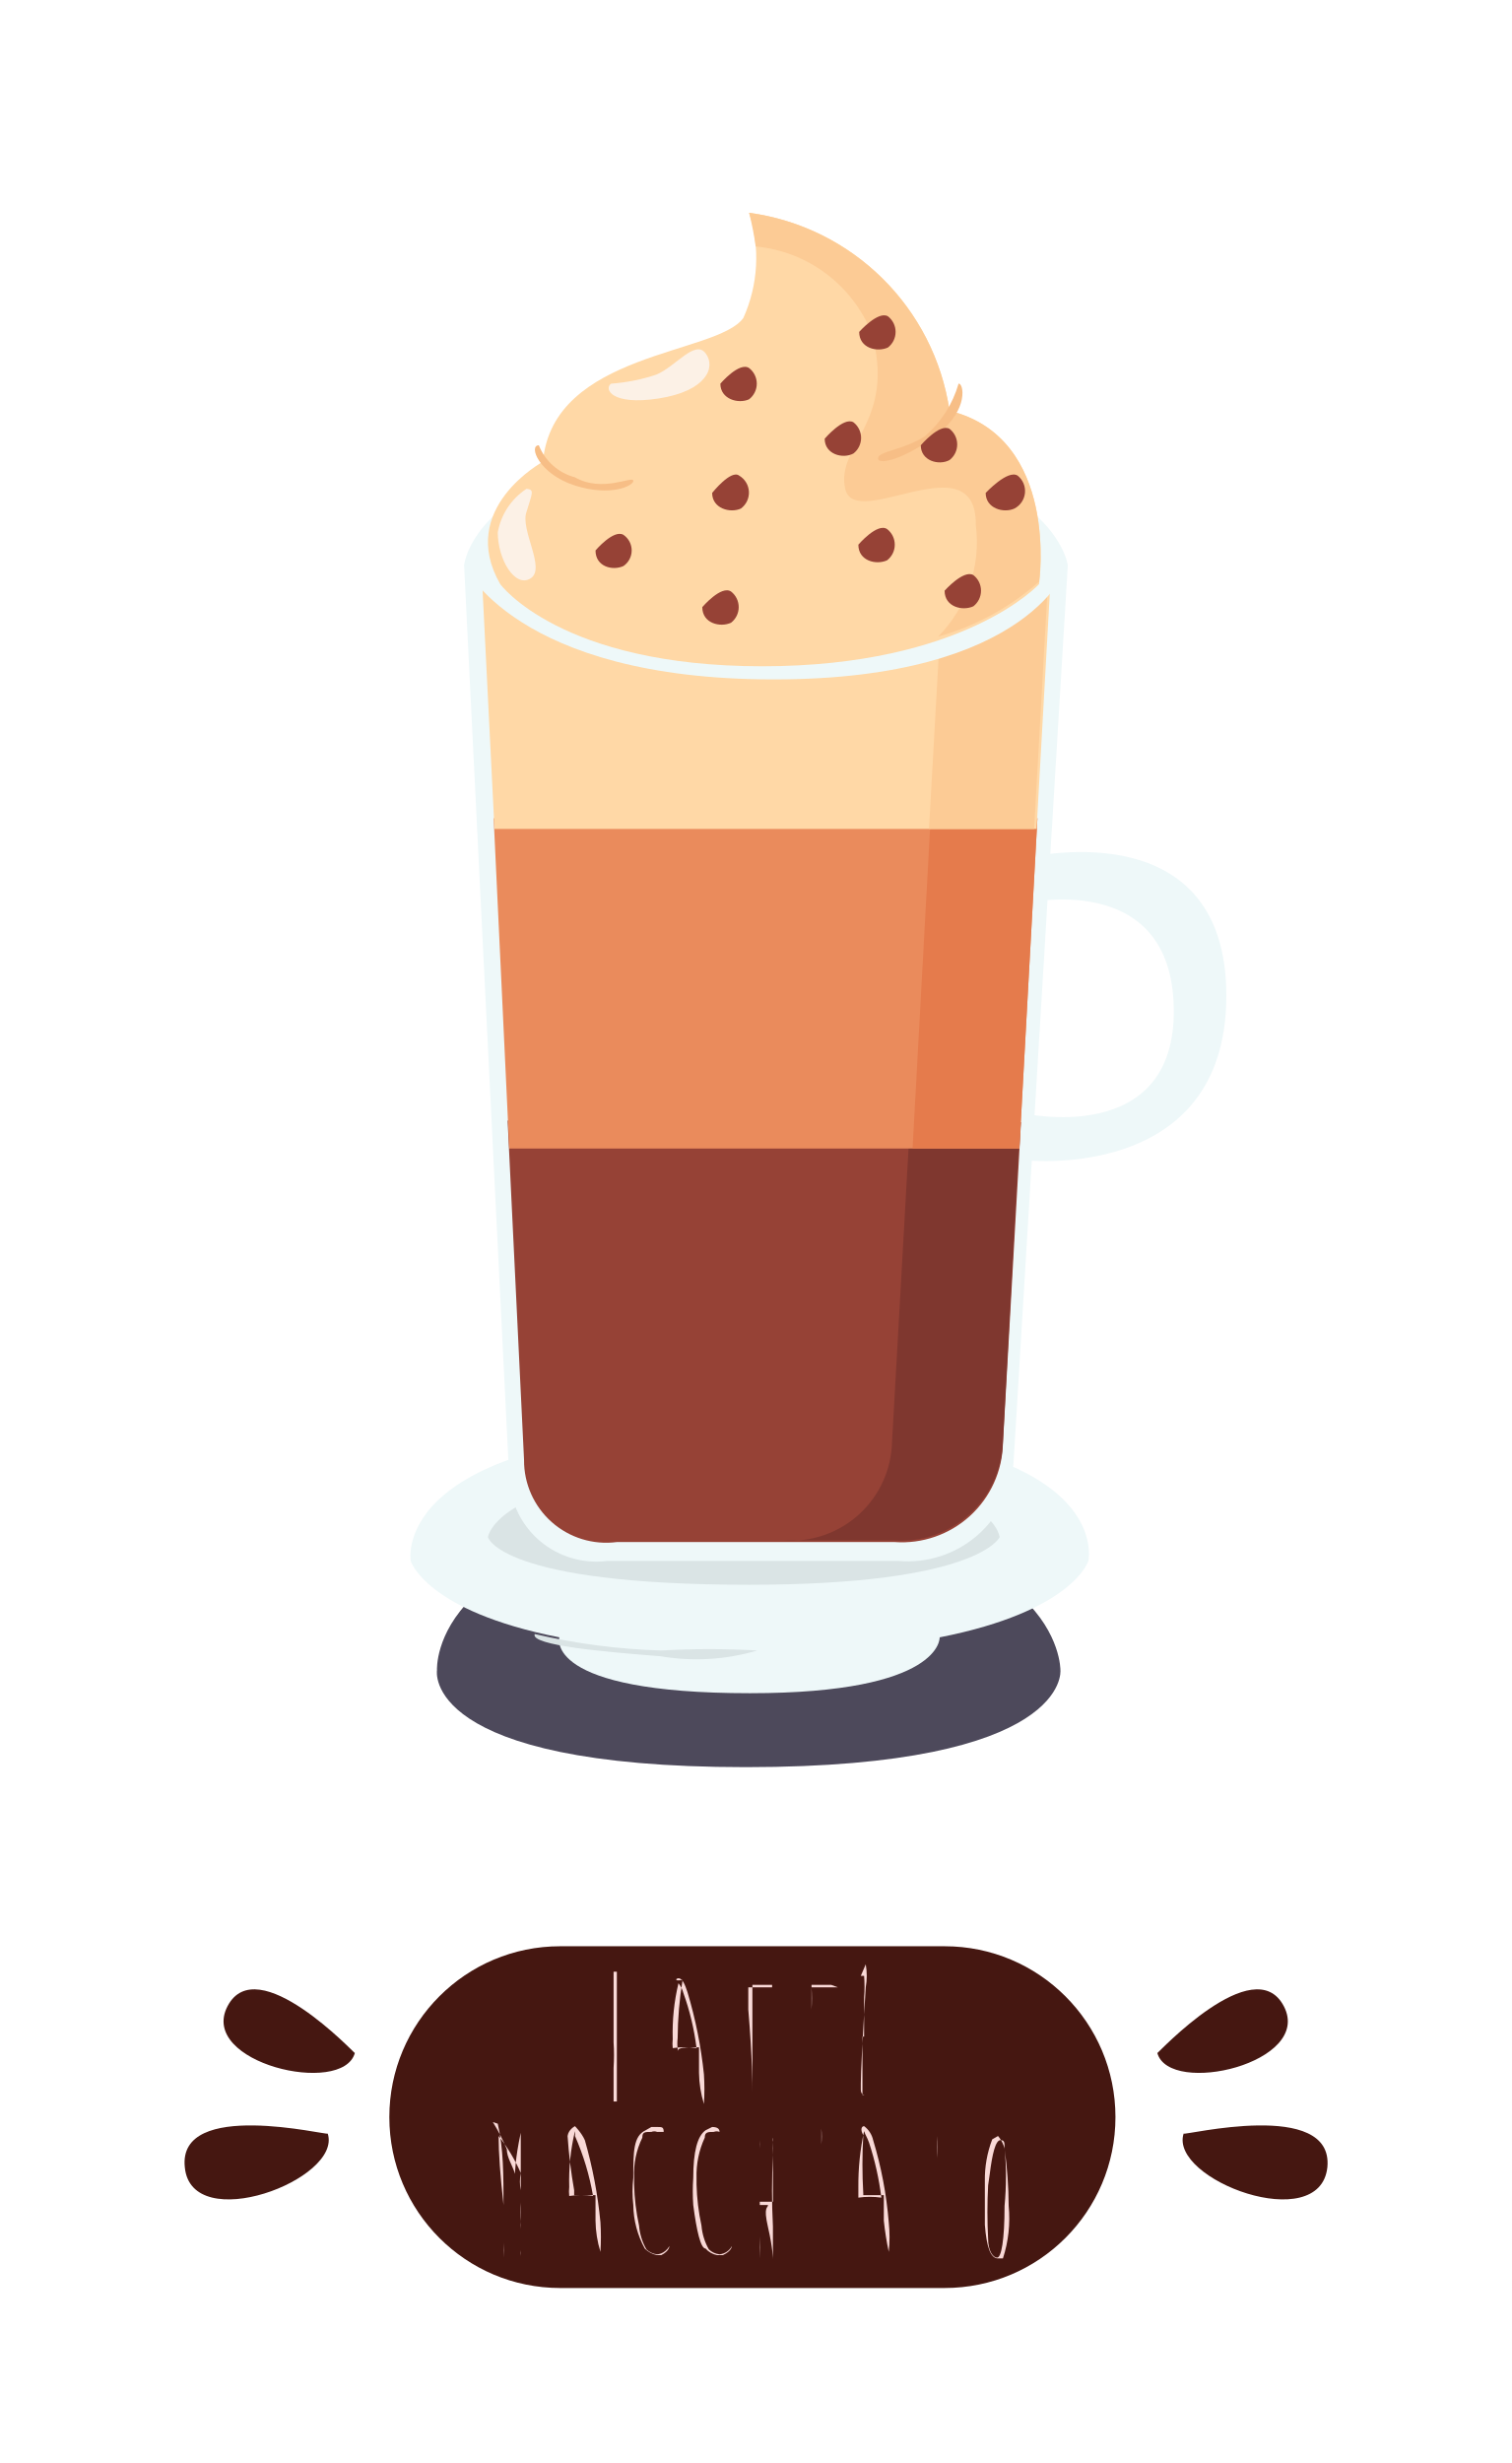
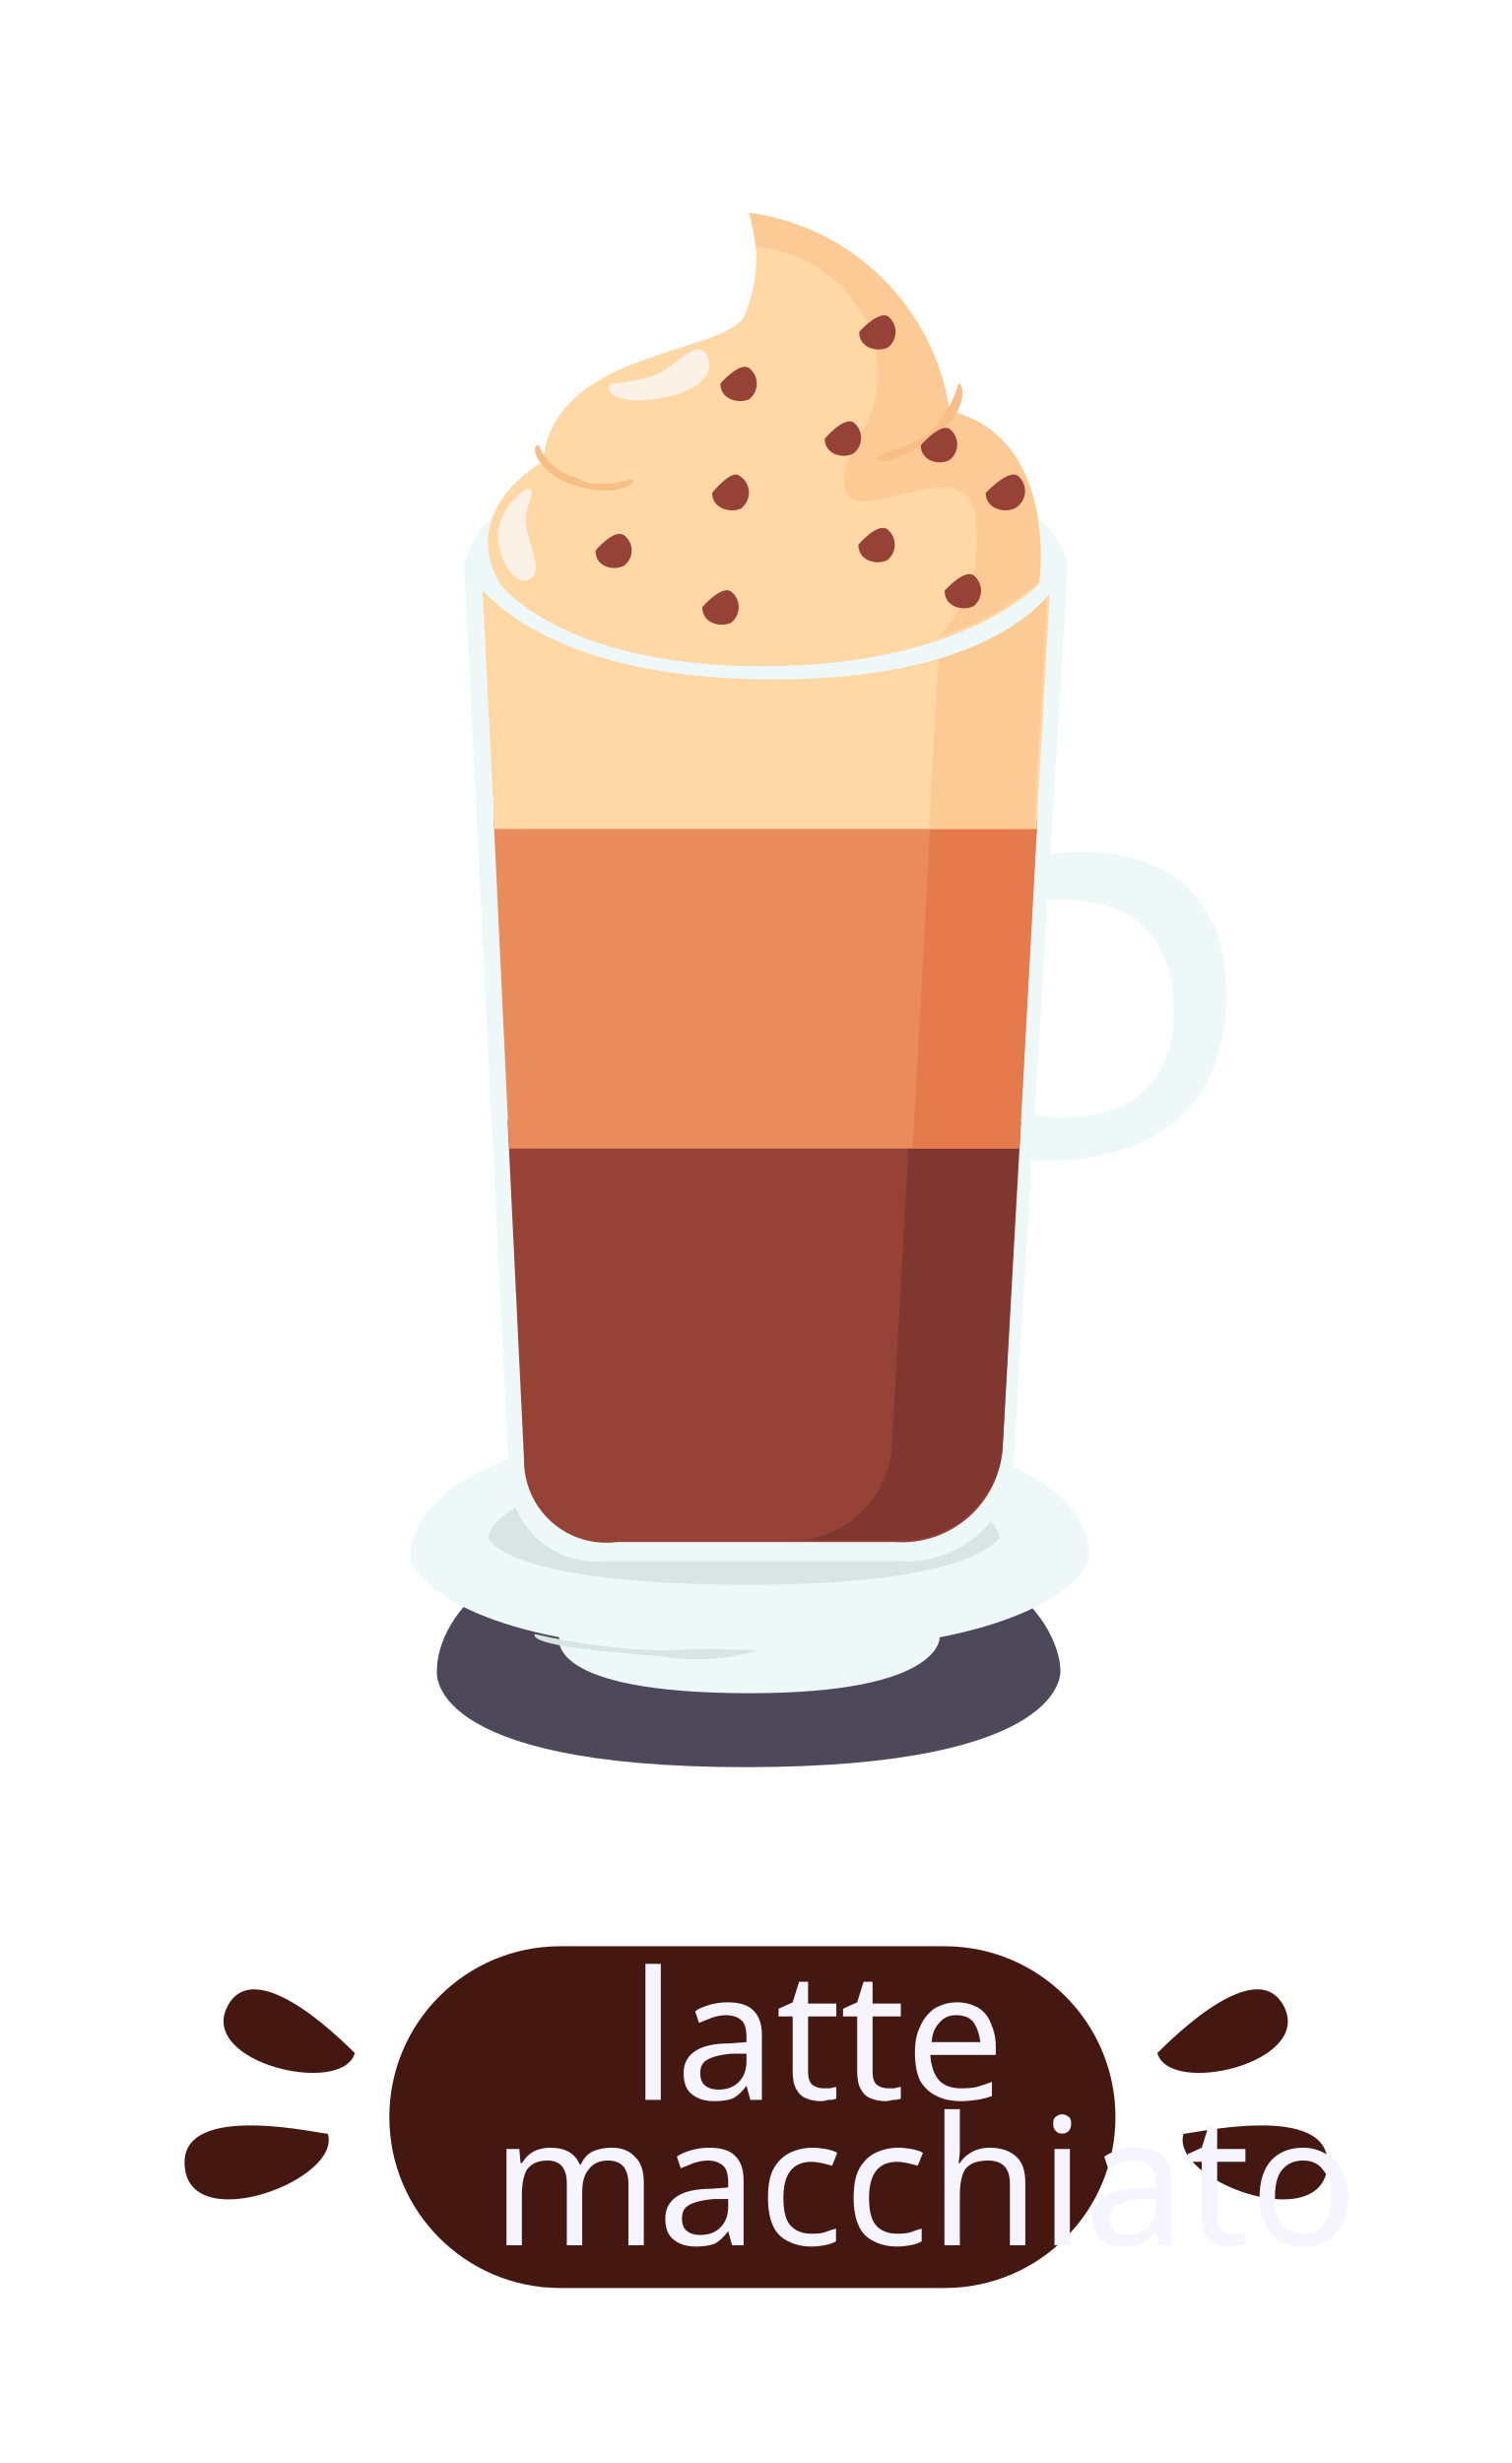
<svg xmlns="http://www.w3.org/2000/svg" viewBox="0 0 18.4 29.98">
  <defs>
-     <style>.cls-1{fill:none;}.cls-2{fill:#4d495b;}.cls-3{fill:#eef8f9;}.cls-4{fill:#dae4e5;}.cls-5{fill:#964236;}.cls-6{fill:#7f372f;}.cls-7{fill:#ea8b5c;}.cls-8{fill:#e57b4c;}.cls-9{fill:#ffd8a6;}.cls-10{fill:#fccb95;}.cls-11{fill:#f7be86;}.cls-12{fill:#fcf1e6;}.cls-13{fill:#451711;}.cls-14{fill:#f9d9d7;}</style>
+     <style>.cls-1{fill:none;}.cls-2{fill:#4d495b;}.cls-3{fill:#eef8f9;}.cls-4{fill:#dae4e5;}.cls-5{fill:#964236;}.cls-6{fill:#7f372f;}.cls-7{fill:#ea8b5c;}.cls-8{fill:#e57b4c;}.cls-9{fill:#ffd8a6;}.cls-10{fill:#fccb95;}.cls-11{fill:#f7be86;}.cls-12{fill:#fcf1e6;}.cls-13{fill:#451711;}.cls-14{font-size:2.17px;fill:#f5f4ff;font-family:AmaticSC-Regular, Amatic SC;}</style>
  </defs>
  <g id="coffee_types_illustration_pack" data-name="coffee types illustration pack">
    <rect class="cls-1" width="18.4" height="29.98" rx="8" />
    <path class="cls-2" d="M5.32,20.33s-.1-1.77,3.76-1.77,3.83,1.77,3.83,1.77.13,1.18-3.83,1.18S5.32,20.33,5.32,20.33Z" />
    <path class="cls-3" d="M9.17,17.38C4.71,17.38,5,19,5,19s.18.61,1.81.93h0s-.2.68,2.32.68c2.35,0,2.31-.68,2.31-.68h0c1.63-.32,1.81-.93,1.81-.93S13.62,17.38,9.17,17.38Z" />
    <path class="cls-4" d="M9.14,17.87c-3.09,0-3.2.84-3.2.84s.14.58,3.18.58c2.8,0,3.05-.58,3.05-.58S12.1,17.87,9.14,17.87Z" />
    <path class="cls-4" d="M9.22,20.09a10.49,10.49,0,0,0-1.17,0,7.76,7.76,0,0,1-1.54-.2c-.06.14.89.22,1.53.27A2.61,2.61,0,0,0,9.22,20.09Z" />
    <path class="cls-3" d="M12.45,10.45V11s1.81-.44,1.84,1.27-1.84,1.28-1.84,1.28v.57s2.48.3,2.48-2S12.45,10.45,12.45,10.45Z" />
    <path class="cls-3" d="M12.34,17.79,13,6.88H5.65L6.2,18a1.06,1.06,0,0,0,1.19,1h3.55A1.29,1.29,0,0,0,12.34,17.79Z" />
    <path class="cls-5" d="M6.18,13.64l.2,4.13a1,1,0,0,0,1.13,1h3.38a1.23,1.23,0,0,0,1.32-1.2l.22-3.91Z" />
    <path class="cls-6" d="M11.08,13.64l-.22,3.91a1.23,1.23,0,0,1-1.32,1.2h1.35a1.24,1.24,0,0,0,1.32-1.2l.21-3.91Z" />
    <polygon class="cls-7" points="6.01 9.96 6.2 13.98 12.41 13.98 12.63 9.96 6.01 9.96" />
    <polygon class="cls-8" points="11.33 9.96 11.11 13.98 12.41 13.98 12.63 9.96 11.33 9.96" />
    <polygon class="cls-9" points="12.62 10.09 12.8 6.88 5.86 6.88 6.02 10.09 12.62 10.09" />
    <polygon class="cls-10" points="11.49 6.88 11.31 10.09 12.59 10.09 12.77 6.88 11.49 6.88" />
    <path class="cls-3" d="M9.3,5.42c-3.51,0-3.65,1.46-3.65,1.46s.62,1.39,3.77,1.39S13,6.88,13,6.88,12.81,5.42,9.3,5.42Z" />
    <path class="cls-9" d="M11.56,5A2.85,2.85,0,0,0,9.12,2.59a1.78,1.78,0,0,1-.07,1.28c-.32.45-2.32.41-2.44,1.75,0,0-1.05.57-.52,1.49,0,0,.73,1,3.19,1s3.37-1,3.37-1S12.91,5.33,11.56,5Z" />
    <path class="cls-10" d="M11.56,5A2.86,2.86,0,0,0,9.12,2.59,3.61,3.61,0,0,1,9.2,3a1.69,1.69,0,0,1,1.41,1.05c.31,1.09-.44,1.37-.32,1.9s1.6-.59,1.59.44a1.64,1.64,0,0,1-.46,1.36,3.15,3.15,0,0,0,1.23-.67S12.9,5.33,11.56,5Z" />
    <path class="cls-11" d="M7,5.81a.65.65,0,0,1-.44-.39c-.13,0,0,.35.44.49s.72,0,.71-.06S7.33,6,7,5.81Z" />
    <path class="cls-12" d="M8.59,4.3c-.13-.17-.36.16-.6.26a2.26,2.26,0,0,1-.55.11c-.09.06,0,.27.58.18S8.72,4.47,8.59,4.3Z" />
    <path class="cls-12" d="M6.41,6.23c.07-.23.1-.27,0-.28a.8.8,0,0,0-.35.53c0,.33.21.68.4.56S6.33,6.45,6.41,6.23Z" />
    <path class="cls-11" d="M11.67,4.67a1.33,1.33,0,0,1-.41.64c-.26.17-.57.18-.57.27s.35,0,.73-.3S11.73,4.66,11.67,4.67Z" />
    <path class="cls-5" d="M10.81,3.85c-.12-.07-.35.19-.35.19,0,.2.22.25.35.19A.24.24,0,0,0,10.81,3.85Z" />
    <path class="cls-5" d="M9.12,4.48c-.12-.08-.35.19-.35.19,0,.19.22.25.35.19A.24.24,0,0,0,9.12,4.48Z" />
    <path class="cls-5" d="M10.39,5.14c-.12-.07-.35.2-.35.2,0,.19.22.25.35.18A.24.24,0,0,0,10.39,5.14Z" />
    <path class="cls-5" d="M11.56,5.22c-.12-.07-.35.2-.35.2,0,.19.22.25.35.18A.24.24,0,0,0,11.56,5.22Z" />
    <path class="cls-5" d="M12.39,5.79C12.27,5.71,12,6,12,6c0,.19.22.25.35.19A.24.24,0,0,0,12.39,5.79Z" />
    <path class="cls-5" d="M11.85,7c-.12-.07-.35.19-.35.19,0,.2.22.25.35.19A.24.24,0,0,0,11.85,7Z" />
    <path class="cls-5" d="M10.8,6.44c-.12-.08-.35.19-.35.19,0,.2.22.25.35.19A.24.24,0,0,0,10.8,6.44Z" />
    <path class="cls-5" d="M8.9,7.2c-.12-.08-.35.19-.35.19,0,.2.22.25.35.19A.24.24,0,0,0,8.9,7.2Z" />
    <path class="cls-5" d="M7.59,6.51c-.12-.07-.34.19-.34.19,0,.2.21.25.34.19A.23.23,0,0,0,7.59,6.51Z" />
    <path class="cls-5" d="M9,5.79C8.9,5.71,8.67,6,8.67,6c0,.19.22.25.35.19A.24.24,0,0,0,9,5.79Z" />
    <path class="cls-13" d="M13.58,25.77a2.08,2.08,0,0,1-2.08,2.08H6.82a2.08,2.08,0,0,1-2.08-2.08h0a2.08,2.08,0,0,1,2.08-2.08H11.5a2.08,2.08,0,0,1,2.08,2.08Z" />
    <path class="cls-13" d="M2.77,24.42c-.36.69,1.4,1.1,1.55.57C4.32,25,3.13,23.73,2.77,24.42Z" />
    <path class="cls-13" d="M2.25,26.38c.08.84,1.92.15,1.74-.41C4,26,2.16,25.54,2.25,26.38Z" />
    <path class="cls-13" d="M15.63,24.42c.36.69-1.39,1.1-1.54.57C14.09,25,15.27,23.73,15.63,24.42Z" />
    <path class="cls-13" d="M16.16,26.38c-.09.84-1.93.15-1.75-.41C14.41,26,16.24,25.54,16.16,26.38Z" />
-     <path class="cls-14" d="M7.47,24h0v0s0,0,0,0h0c0,.34,0,.63,0,.86a2.41,2.41,0,0,1,0,.31v.41H7.8v0s0,0-.08,0H7.51l0,0V25.2c0-.41,0-.75,0-1V24S7.45,24,7.47,24Z" />
-     <path class="cls-14" d="M8.26,24.08h0c.05,0,.08.08.11.17a5.41,5.41,0,0,1,.2,1,2.81,2.81,0,0,1,0,.36l0,0a1.35,1.35,0,0,1-.06-.38s0-.12,0-.31h0c-.17,0-.26,0-.26.05v.18l0,.44a0,0,0,0,1,0,0s0,0,0,0a0,0,0,0,1,0-.05c0-.33,0-.53,0-.6a.53.53,0,0,1,0-.13,4.53,4.53,0,0,1,.06-.71C8.2,24.12,8.23,24.08,8.26,24.08Zm0,.06a2.58,2.58,0,0,0-.07.68.5.5,0,0,0,0,.11v0a1,1,0,0,1,.29,0h0a3.09,3.09,0,0,0-.16-.67A.31.31,0,0,0,8.26,24.14Z" />
-     <path class="cls-14" d="M9.4,24.16h0s-.05,0-.13,0H9.16s0,0,0,0v.25c0,.47,0,.81,0,1h0v.05h0l0,0a.1.1,0,0,1,0,0c0-.07,0-.41-.05-1v-.27h0l-.15,0s0,0,0,0l0,0H9.4Z" />
-     <path class="cls-14" d="M10.12,24.16h0s-.05,0-.13,0H9.88s0,0,0,0v.25c0,.47,0,.81,0,1h0v.05h0l0,0a.1.1,0,0,1,0,0c0-.07,0-.41,0-1a2.26,2.26,0,0,0,0-.27h0l-.15,0s0,0,0,0l0,0h.47Z" />
-     <path class="cls-14" d="M10.48,24.05l.11,0h.13v0h-.2a1.61,1.61,0,0,1,0,.26q0,.4,0,.48s.06,0,.19,0l0,0H10.5q0,.45,0,.63v.08h0l.18,0h0l0,0h0l0,0h0l-.15,0h0s-.05,0-.05-.06v-.08q0-.2.06-1.17v0a.81.81,0,0,0,0-.28Z" />
-     <path class="cls-14" d="M6,25.83H6a2.24,2.24,0,0,1,.17.33c0,.1.07.2.1.3h0s0-.18.07-.5c0-.06,0-.09,0-.1h0s0,.15,0,.45v1.1s0,0,0,.05,0,0,0,0,0,0,0,0a.23.23,0,0,0,0-.07v-.26h0a.44.44,0,0,0,0-.09,1.69,1.69,0,0,1,0-.23c0-.18,0-.36,0-.55V26.1h0s0,.12,0,.31l0,.25h0a.53.53,0,0,1,0-.21A2,2,0,0,0,6.07,26h0q0,.3.06.84c0,.07,0,.12,0,.17v.47h0s0,0,0,0a1.36,1.36,0,0,0,0-.18v-.45c0-.37,0-.7-.07-1Z" />
-     <path class="cls-14" d="M7,25.88H7s.08.08.12.17a5.49,5.49,0,0,1,.19,1,2.81,2.81,0,0,1,0,.36l0,0a1.35,1.35,0,0,1-.06-.38s0-.12,0-.31h0c-.17,0-.26,0-.26,0V27l0,.44a0,0,0,0,1,0,0l0,0a0,0,0,0,1,0-.05c0-.33,0-.53,0-.6s0-.08,0-.13A6.18,6.18,0,0,1,6.91,26C6.92,25.92,7,25.88,7,25.88Zm0,.06a2.58,2.58,0,0,0-.07.68.5.5,0,0,0,0,.11v0a1,1,0,0,1,.29,0h0A3.09,3.09,0,0,0,7,26,.31.31,0,0,0,7,25.94Z" />
-     <path class="cls-14" d="M7.93,25.89H8c.06,0,.08,0,.08.06s0,0,0,0H8a.09.09,0,0,0-.07,0c-.08,0-.11,0-.11.07a1,1,0,0,0-.1.49v.08a2.67,2.67,0,0,0,.06.5.7.7,0,0,0,.09.29.22.22,0,0,0,.13.06s.09,0,.15-.1h0s0,0,0,0h0s0,.06-.1.11l-.08,0H8a.28.28,0,0,1-.15-.08,1.13,1.13,0,0,1-.14-.53,1.43,1.43,0,0,1,0-.33v0c0-.32,0-.51.15-.58Z" />
-     <path class="cls-14" d="M8.67,25.89h0q.09,0,.09.06a0,0,0,0,1,0,0h0a.09.09,0,0,0-.07,0c-.07,0-.11,0-.11.07a1.09,1.09,0,0,0-.1.49v.08a2.67,2.67,0,0,0,.06.5.7.7,0,0,0,.09.29.22.22,0,0,0,.13.06.19.19,0,0,0,.15-.1h0s0,.06-.11.11l-.07,0h0a.25.25,0,0,1-.14-.08c-.06,0-.11-.22-.15-.53a2.38,2.38,0,0,1,0-.33v0c0-.32.05-.51.15-.58Z" />
-     <path class="cls-14" d="M9.41,26h0s0,0,0,.06v.17a8.44,8.44,0,0,0,0,.87c0,.19,0,.33,0,.4h0s0,0,0,0h0s0-.13-.06-.39,0-.23,0-.27H9.25c0,.19,0,.31,0,.38a2.62,2.62,0,0,0,0,.27l0,0s0,0,0,0v-.28c0-.32,0-.62,0-.89h0V26h0s0,0,0,.05a.77.77,0,0,1,0,.1s0,.11,0,.22,0,.36,0,.43h.16v0c0-.16,0-.34,0-.57a1.26,1.26,0,0,1,0-.16.09.09,0,0,1,0-.05Z" />
-     <path class="cls-14" d="M10,25.89h0s0,.08,0,.25v.06c0,.06,0,.22,0,.47a.08.08,0,0,0,0,0c0,.16,0,.29,0,.38v.31a.1.1,0,0,0,0,0s0,0,0,0h0s0,0,0-.13c0-.54,0-.91,0-1.12V26.1a1.15,1.15,0,0,0,0-.19S10,25.9,10,25.89Z" />
-     <path class="cls-14" d="M10.52,25.88h0a.29.29,0,0,1,.11.17,4.77,4.77,0,0,1,.19,1,1.71,1.71,0,0,1,0,.36s0,0,0,0a3.66,3.66,0,0,1-.06-.38s0-.12,0-.31h0c-.17,0-.25,0-.25,0V27l0,.44s0,0,0,0l0,0s0,0,0-.05q0-.49,0-.6V26.7a6.07,6.07,0,0,1,0-.71C10.47,25.92,10.49,25.88,10.52,25.88Zm0,.06a3.09,3.09,0,0,0-.07.68v.13a1,1,0,0,1,.28,0h0a3.51,3.51,0,0,0-.15-.67C10.55,26,10.54,26,10.52,25.94Z" />
-     <path class="cls-14" d="M11.67,26h0s0,0-.13,0h-.13v.27c0,.47,0,.81,0,1h0v0s0,0,0,0h0a0,0,0,0,0,0,0v0c0-.07,0-.41,0-1a2.26,2.26,0,0,0,0-.27h0l-.15,0a.05.05,0,0,1,0,0l0,0h.48Z" />
-     <path class="cls-14" d="M12.15,26h0s.05.05.08.15a5.36,5.36,0,0,1,.05.7,1.57,1.57,0,0,1-.07.64s0,0-.06,0h0c-.09,0-.14-.14-.16-.41,0-.1,0-.25,0-.44v-.09a1.36,1.36,0,0,1,.09-.51,0,0,0,0,1,0,0Zm-.12.6a6.22,6.22,0,0,0,0,.65c0,.15.06.23.11.23s.09-.21.09-.63h0a3.76,3.76,0,0,0,0-.71c0-.06,0-.09-.05-.09h0c-.06,0-.1.17-.13.41Z" />
+     <text class="cls-14" transform="translate(7.67 25.56)">latte<tspan x="-1.69" y="1.77">macchiato</tspan>
+     </text>
  </g>
</svg>
